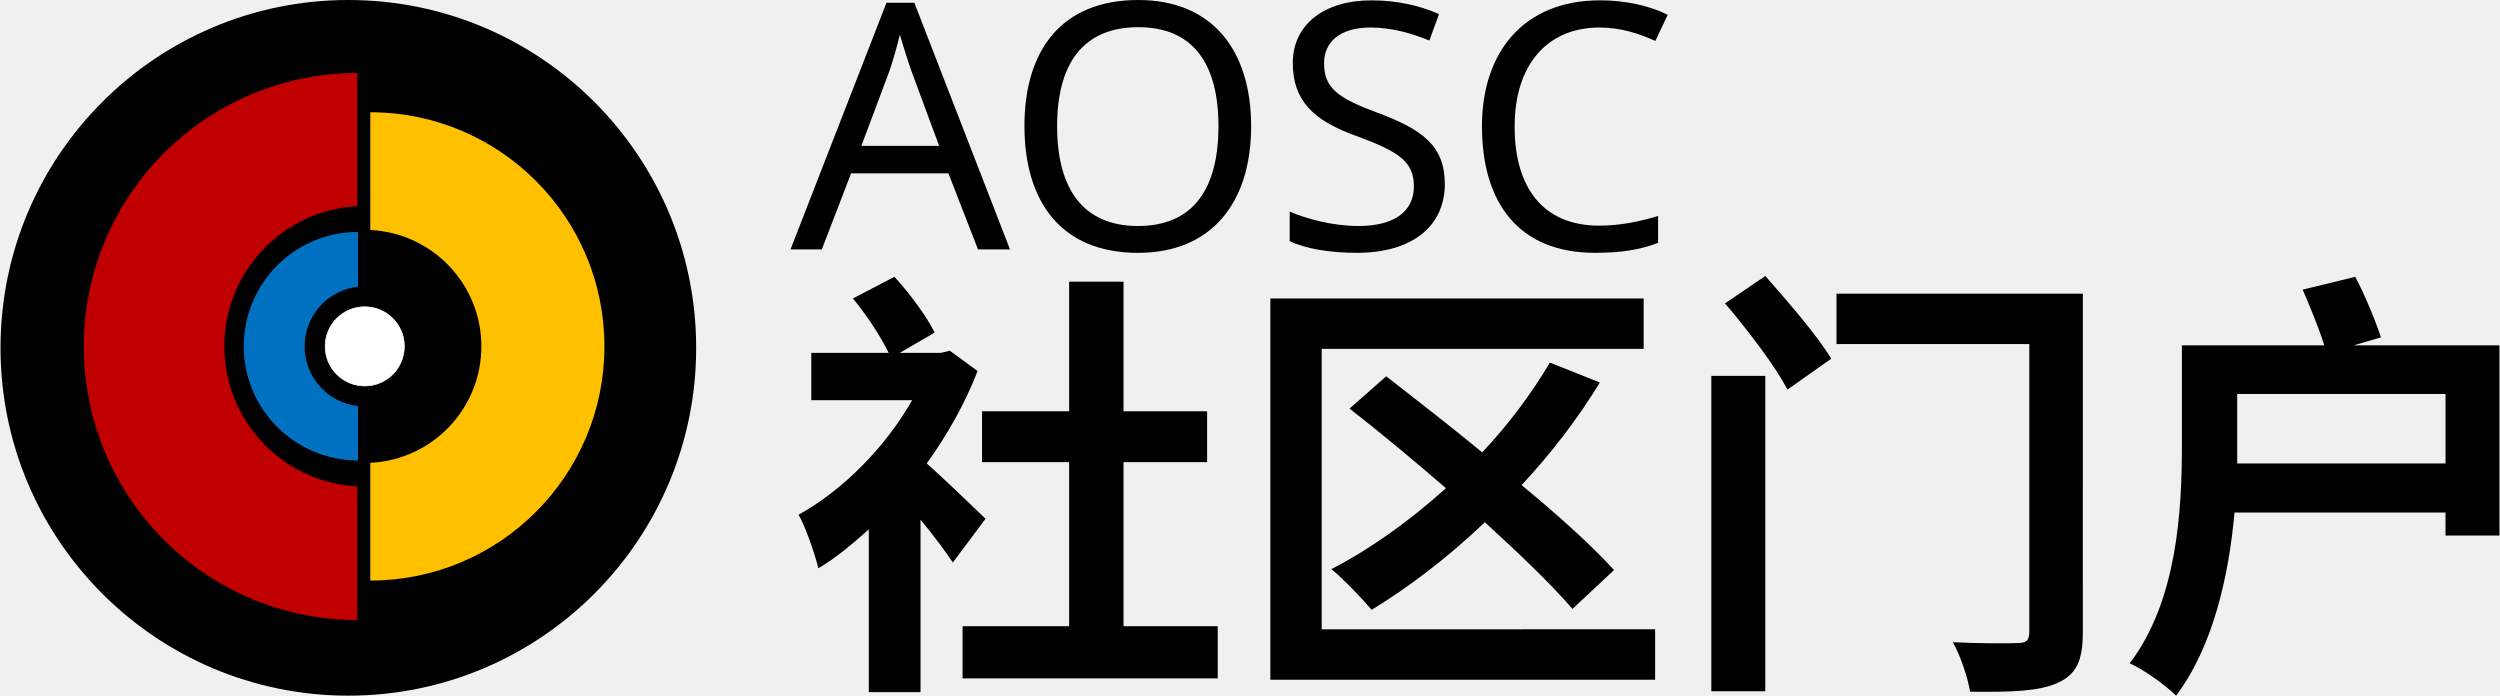
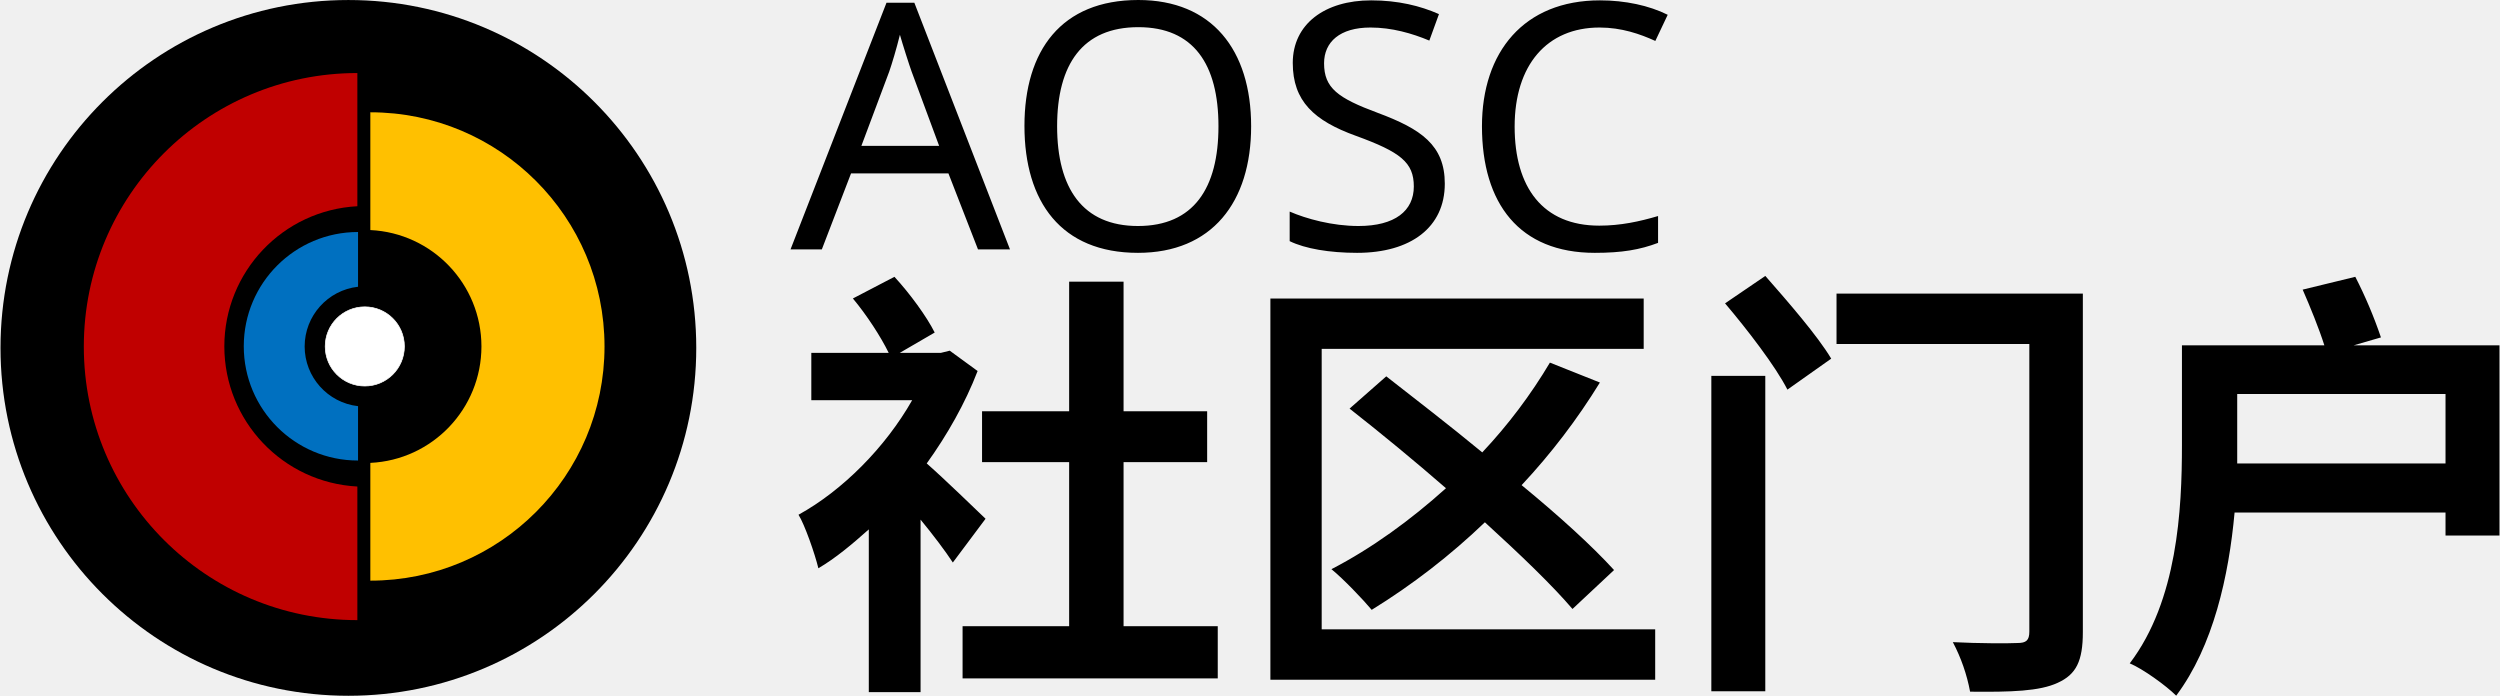
- <svg xmlns="http://www.w3.org/2000/svg" width="345" height="96" viewBox="0 0 91.281 25.4" version="1.1" id="svg645">
-   <defs id="defs642" />
-   <g id="layer1">
-     <g id="g2198" transform="translate(-179.7321,-9.525031)">
-       <g id="g1245" transform="matrix(0.0267261,0,0,0.0267261,179.0456,7.462543)">
-         <circle style="color:#000000;display:inline;overflow:visible;visibility:visible;opacity:1;fill:#000000;fill-opacity:1;fill-rule:nonzero;stroke:none;stroke-width:2.299;stroke-linejoin:miter;stroke-miterlimit:4;stroke-dasharray:none;stroke-dashoffset:0;stroke-opacity:1;marker:none;enable-background:accumulate" id="path8317" cx="501.58" cy="552.362" r="475.191" />
-         <circle r="54.066" cy="550.362" cx="524" id="circle8306" style="color:#000000;display:inline;overflow:visible;visibility:visible;opacity:1;fill:#ffffff;fill-opacity:1;fill-rule:nonzero;stroke:#ffffff;stroke-width:0.964;stroke-linejoin:miter;stroke-miterlimit:4;stroke-dasharray:none;stroke-dashoffset:0;stroke-opacity:1;marker:none;enable-background:accumulate" />
-         <path style="color:#000000;display:inline;overflow:visible;visibility:visible;opacity:1;fill:#c00000;fill-opacity:1;fill-rule:nonzero;stroke:none;stroke-width:4.751;stroke-linejoin:miter;stroke-miterlimit:4;stroke-dasharray:none;stroke-dashoffset:0;stroke-opacity:1;marker:none;enable-background:accumulate" d="M 513.842,176.915 A 373.653,373.653 0 0 0 140.189,550.567 373.653,373.653 0 0 0 513.842,924.22 V 741.725 A 191.872,191.872 0 0 1 332.129,550.362 191.872,191.872 0 0 1 513.842,358.85 Z" id="circle8373" />
-         <path style="color:#000000;display:inline;overflow:visible;visibility:visible;opacity:1;fill:#0070c0;fill-opacity:1;fill-rule:nonzero;stroke:none;stroke-width:4.751;stroke-linejoin:miter;stroke-miterlimit:4;stroke-dasharray:none;stroke-dashoffset:0;stroke-opacity:1;marker:none;enable-background:accumulate" d="M 514.768,394.052 A 156.085,156.085 0 0 0 358.684,550.138 156.085,156.085 0 0 0 514.768,706.222 v -74.271 a 82.154,82.154 0 0 1 -72.922,-81.588 82.154,82.154 0 0 1 72.922,-81.533 z" id="path8382" />
-         <path style="color:#000000;display:inline;overflow:visible;visibility:visible;opacity:1;fill:#ffc000;fill-opacity:1;fill-rule:nonzero;stroke:none;stroke-width:4.751;stroke-linejoin:miter;stroke-miterlimit:4;stroke-dasharray:none;stroke-dashoffset:0;stroke-opacity:1;marker:none;enable-background:accumulate" d="M 531.568,230.53 V 391.403 A 159.339,159.339 0 0 1 683.338,550.362 159.339,159.339 0 0 1 531.568,709.432 V 870.3 A 319.885,319.885 0 0 0 851.453,550.415 319.885,319.885 0 0 0 531.568,230.53 Z" id="path8387" />
-       </g>
-       <g aria-label="AOSC 社区门户" id="text1833" style="font-size:16.149px;line-height:0.85;stroke-width:0.336">
-         <path d="m 215.441,18.631 h 1.168 l -3.492,-9.006 h -1.017 l -3.504,9.006 h 1.143 l 1.068,-2.776 h 3.555 z m -2.424,-6.494 1.005,2.713 h -2.839 l 1.017,-2.713 c 0.1,-0.289 0.264,-0.829 0.389,-1.344 0.088,0.314 0.352,1.143 0.427,1.344 z" style="font-size:12.56px" id="path947" />
-         <path d="m 225.414,14.135 c 0,-2.788 -1.432,-4.61 -4.12,-4.61 -2.813,0 -4.157,1.846 -4.157,4.597 0,2.776 1.344,4.635 4.145,4.635 2.7,0 4.132,-1.846 4.132,-4.622 z m -7.084,0 c 0,-2.261 0.929,-3.617 2.964,-3.617 2.022,0 2.927,1.357 2.927,3.617 0,2.261 -0.904,3.642 -2.939,3.642 -2.022,0 -2.952,-1.382 -2.952,-3.642 z" style="font-size:12.56px" id="path949" />
-         <path d="m 232.485,16.232 c 0,-1.407 -0.867,-1.997 -2.449,-2.587 -1.457,-0.54 -1.959,-0.904 -1.959,-1.809 0,-0.779 0.578,-1.306 1.696,-1.306 0.779,0 1.52,0.214 2.148,0.477 l 0.352,-0.967 c -0.678,-0.301 -1.495,-0.502 -2.474,-0.502 -1.696,0 -2.864,0.867 -2.864,2.286 0,1.394 0.779,2.11 2.311,2.663 1.62,0.59 2.11,0.967 2.11,1.846 0,0.892 -0.691,1.444 -2.022,1.444 -0.955,0 -1.909,-0.264 -2.512,-0.528 v 1.08 c 0.565,0.276 1.457,0.427 2.462,0.427 1.959,0 3.203,-0.929 3.203,-2.525 z" style="font-size:12.56px" id="path951" />
-         <path d="m 238.137,10.53 c 0.804,0 1.482,0.239 2.035,0.49 l 0.452,-0.955 c -0.678,-0.339 -1.557,-0.528 -2.474,-0.528 -2.776,0 -4.308,1.884 -4.308,4.597 0,2.826 1.369,4.622 4.12,4.622 0.992,0 1.645,-0.113 2.311,-0.364 v -0.98 c -0.678,0.201 -1.369,0.352 -2.148,0.352 -2.06,0 -3.09,-1.394 -3.09,-3.617 0,-2.248 1.181,-3.617 3.102,-3.617 z" style="font-size:12.56px" id="path953" />
-         <path d="m 215.717,28.466 c -0.323,-0.307 -1.486,-1.437 -2.148,-2.019 0.743,-1.034 1.405,-2.196 1.857,-3.375 l -1.017,-0.743 -0.323,0.081 h -1.502 l 1.276,-0.743 c -0.291,-0.581 -0.904,-1.421 -1.47,-2.035 l -1.518,0.791 c 0.501,0.598 1.017,1.389 1.308,1.986 h -2.826 v 1.728 h 3.682 c -0.969,1.712 -2.535,3.294 -4.15,4.183 0.226,0.355 0.598,1.421 0.727,1.954 0.63,-0.371 1.227,-0.872 1.841,-1.421 v 5.943 h 1.889 v -6.298 c 0.452,0.549 0.904,1.147 1.179,1.566 z m 5.038,3.924 v -5.991 h 3.052 v -1.857 h -3.052 v -4.732 h -1.986 v 4.732 h -3.181 v 1.857 h 3.181 V 32.39 h -3.892 v 1.906 h 9.318 V 32.39 Z" style="font-weight:bold" id="path955" />
-         <path d="M 227.99,32.503 V 22.264 h 11.756 v -1.841 h -13.63 v 13.92 h 14.049 v -1.841 z m 10.674,-2.164 c -0.807,-0.888 -2.019,-1.986 -3.375,-3.101 1.082,-1.163 2.051,-2.422 2.858,-3.747 l -1.825,-0.727 c -0.678,1.147 -1.502,2.245 -2.471,3.278 -1.211,-1.001 -2.455,-1.954 -3.504,-2.778 l -1.34,1.179 c 1.098,0.856 2.325,1.873 3.52,2.907 -1.292,1.163 -2.713,2.196 -4.183,2.955 0.436,0.355 1.147,1.098 1.47,1.486 1.405,-0.856 2.81,-1.938 4.134,-3.197 1.292,1.179 2.455,2.293 3.197,3.165 z" style="font-weight:bold" id="path957" />
-         <path d="m 242.217,34.764 h 1.97 V 23.249 h -1.97 z m 0.501,-14.162 c 0.807,0.953 1.841,2.293 2.277,3.149 l 1.599,-1.13 c -0.501,-0.84 -1.599,-2.099 -2.406,-3.02 z m 13.064,-0.355 h -8.995 v 1.841 h 7.041 v 10.497 c 0,0.323 -0.113,0.42 -0.436,0.42 -0.307,0.016 -1.421,0.016 -2.358,-0.032 0.275,0.484 0.549,1.292 0.63,1.809 1.502,0.016 2.535,-0.016 3.197,-0.323 0.678,-0.307 0.92,-0.791 0.92,-1.857 z" style="font-weight:bold" id="path959" />
-         <path d="m 261.418,26.447 c 0,-0.226 0,-0.468 0,-0.662 V 23.912 h 7.606 v 2.535 z m 4.247,-4.312 1.001,-0.291 c -0.194,-0.598 -0.581,-1.534 -0.937,-2.212 l -1.922,0.468 c 0.275,0.63 0.598,1.421 0.791,2.035 h -5.2 v 3.65 c 0,2.342 -0.161,5.668 -1.906,7.961 0.468,0.194 1.324,0.807 1.696,1.179 1.357,-1.809 1.922,-4.376 2.132,-6.686 h 7.703 v 0.84 h 1.97 v -6.944 z" style="font-weight:bold" id="path961" />
-       </g>
-     </g>
+ <svg xmlns="http://www.w3.org/2000/svg" width="345" height="96" viewBox="0 0 91.281 25.4">
+   <g transform="matrix(.02673 0 0 .02673 -.687 -2.062)">
+     <circle cx="501.58" cy="552.362" r="475.191" style="color:#000;display:inline;overflow:visible;visibility:visible;opacity:1;fill:#000;fill-opacity:1;fill-rule:nonzero;stroke:none;stroke-width:2.299;stroke-linejoin:miter;stroke-miterlimit:4;stroke-dasharray:none;stroke-dashoffset:0;stroke-opacity:1;marker:none" />
+     <circle cx="524" cy="550.362" r="54.066" style="color:#000;display:inline;overflow:visible;visibility:visible;opacity:1;fill:#fff;fill-opacity:1;fill-rule:nonzero;stroke:#fff;stroke-width:.964;stroke-linejoin:miter;stroke-miterlimit:4;stroke-dasharray:none;stroke-dashoffset:0;stroke-opacity:1;marker:none" />
+     <path d="M513.842 176.915a373.653 373.653 0 0 0-373.653 373.652A373.653 373.653 0 0 0 513.842 924.22V741.725a191.87 191.87 0 0 1-181.713-191.363A191.87 191.87 0 0 1 513.842 358.85Z" style="color:#000;display:inline;overflow:visible;visibility:visible;opacity:1;fill:#c00000;fill-opacity:1;fill-rule:nonzero;stroke:none;stroke-width:4.751;stroke-linejoin:miter;stroke-miterlimit:4;stroke-dasharray:none;stroke-dashoffset:0;stroke-opacity:1;marker:none" />
+     <path d="M514.768 394.052a156.086 156.086 0 0 0-156.084 156.086 156.086 156.086 0 0 0 156.084 156.084V631.95a82.154 82.154 0 0 1-72.922-81.588 82.154 82.154 0 0 1 72.922-81.533z" style="color:#000;display:inline;overflow:visible;visibility:visible;opacity:1;fill:#0070c0;fill-opacity:1;fill-rule:nonzero;stroke:none;stroke-width:4.751;stroke-linejoin:miter;stroke-miterlimit:4;stroke-dasharray:none;stroke-dashoffset:0;stroke-opacity:1;marker:none" />
+     <path d="M531.568 230.53v160.873a159.34 159.34 0 0 1 151.77 158.96 159.34 159.34 0 0 1-151.77 159.07V870.3a319.885 319.885 0 0 0 319.885-319.885A319.885 319.885 0 0 0 531.568 230.53" style="color:#000;display:inline;overflow:visible;visibility:visible;opacity:1;fill:#ffc000;fill-opacity:1;fill-rule:nonzero;stroke:none;stroke-width:4.751;stroke-linejoin:miter;stroke-miterlimit:4;stroke-dasharray:none;stroke-dashoffset:0;stroke-opacity:1;marker:none" />
+   </g>
+   <g aria-label="AOSC 社区门户" style="font-size:16.149px;line-height:.85;stroke-width:.336">
+     <path d="M215.441 18.631h1.168l-3.492-9.006H212.1l-3.504 9.006h1.143l1.067-2.776h3.555zm-2.424-6.493 1.005 2.713h-2.839l1.017-2.713c.1-.29.264-.83.39-1.344.088.314.352 1.143.427 1.344M225.414 14.135c0-2.789-1.432-4.61-4.12-4.61-2.813 0-4.157 1.846-4.157 4.597 0 2.776 1.344 4.635 4.144 4.635 2.7 0 4.133-1.847 4.133-4.622m-7.084 0c0-2.261.93-3.618 2.964-3.618 2.022 0 2.927 1.357 2.927 3.618 0 2.26-.905 3.642-2.94 3.642-2.022 0-2.951-1.382-2.951-3.642M232.485 16.232c0-1.407-.866-1.997-2.45-2.587-1.456-.54-1.958-.905-1.958-1.809 0-.779.577-1.306 1.695-1.306.779 0 1.52.213 2.148.477l.352-.967c-.679-.301-1.495-.502-2.475-.502-1.695 0-2.863.866-2.863 2.286 0 1.394.778 2.11 2.31 2.662 1.62.59 2.11.967 2.11 1.847 0 .891-.69 1.444-2.021 1.444-.955 0-1.91-.264-2.512-.527v1.08c.565.276 1.456.427 2.461.427 1.96 0 3.203-.93 3.203-2.525M238.137 10.53c.804 0 1.482.238 2.035.49l.452-.955c-.678-.339-1.557-.527-2.474-.527-2.776 0-4.308 1.884-4.308 4.597 0 2.826 1.369 4.622 4.12 4.622.992 0 1.645-.113 2.31-.364v-.98c-.678.2-1.369.351-2.147.351-2.06 0-3.09-1.394-3.09-3.617 0-2.248 1.18-3.617 3.102-3.617" style="font-size:12.56px" transform="translate(-179.732 -9.525)" />
+     <path d="M215.717 28.466c-.323-.307-1.485-1.438-2.148-2.02.743-1.033 1.405-2.195 1.858-3.374l-1.018-.743-.323.08h-1.502l1.276-.742c-.29-.581-.904-1.421-1.47-2.035l-1.517.791c.5.598 1.017 1.39 1.308 1.987h-2.826v1.728h3.682c-.97 1.711-2.536 3.294-4.15 4.182.225.355.597 1.421.726 1.954.63-.371 1.227-.872 1.841-1.42v5.942h1.89v-6.298c.452.549.904 1.146 1.178 1.566zm5.039 3.924v-5.992h3.052v-1.857h-3.052V19.81h-1.987v4.731h-3.18v1.857h3.18v5.992h-3.891v1.905h9.317V32.39ZM227.99 32.503V22.264h11.757v-1.84h-13.63v13.92h14.05v-1.841zm10.675-2.164c-.808-.888-2.019-1.986-3.375-3.1a23.5 23.5 0 0 0 2.858-3.747l-1.825-.727a18.8 18.8 0 0 1-2.47 3.278c-1.212-1.001-2.455-1.954-3.505-2.777l-1.34 1.178a92 92 0 0 1 3.52 2.907c-1.292 1.163-2.713 2.197-4.182 2.956.436.355 1.146 1.098 1.47 1.485a24.7 24.7 0 0 0 4.133-3.197c1.292 1.179 2.455 2.293 3.198 3.165zM242.217 34.764h1.97V23.249h-1.97zm.501-14.163c.808.953 1.841 2.293 2.277 3.15l1.599-1.131c-.5-.84-1.599-2.1-2.406-3.02zm13.064-.355h-8.994v1.84h7.04v10.497c0 .323-.113.42-.436.42-.306.017-1.42.017-2.357-.032a6.4 6.4 0 0 1 .63 1.809c1.501.016 2.535-.016 3.197-.323.678-.307.92-.792.92-1.857zM261.418 26.447v-2.535h7.606v2.535zm4.248-4.312 1-.29a16.4 16.4 0 0 0-.936-2.213l-1.922.468c.275.63.598 1.422.792 2.035h-5.2v3.65c0 2.341-.162 5.668-1.906 7.961.469.194 1.324.808 1.696 1.18 1.356-1.81 1.922-4.377 2.132-6.687h7.702v.84h1.97v-6.944z" style="font-weight:700" transform="translate(-179.732 -9.525)" />
  </g>
</svg>
